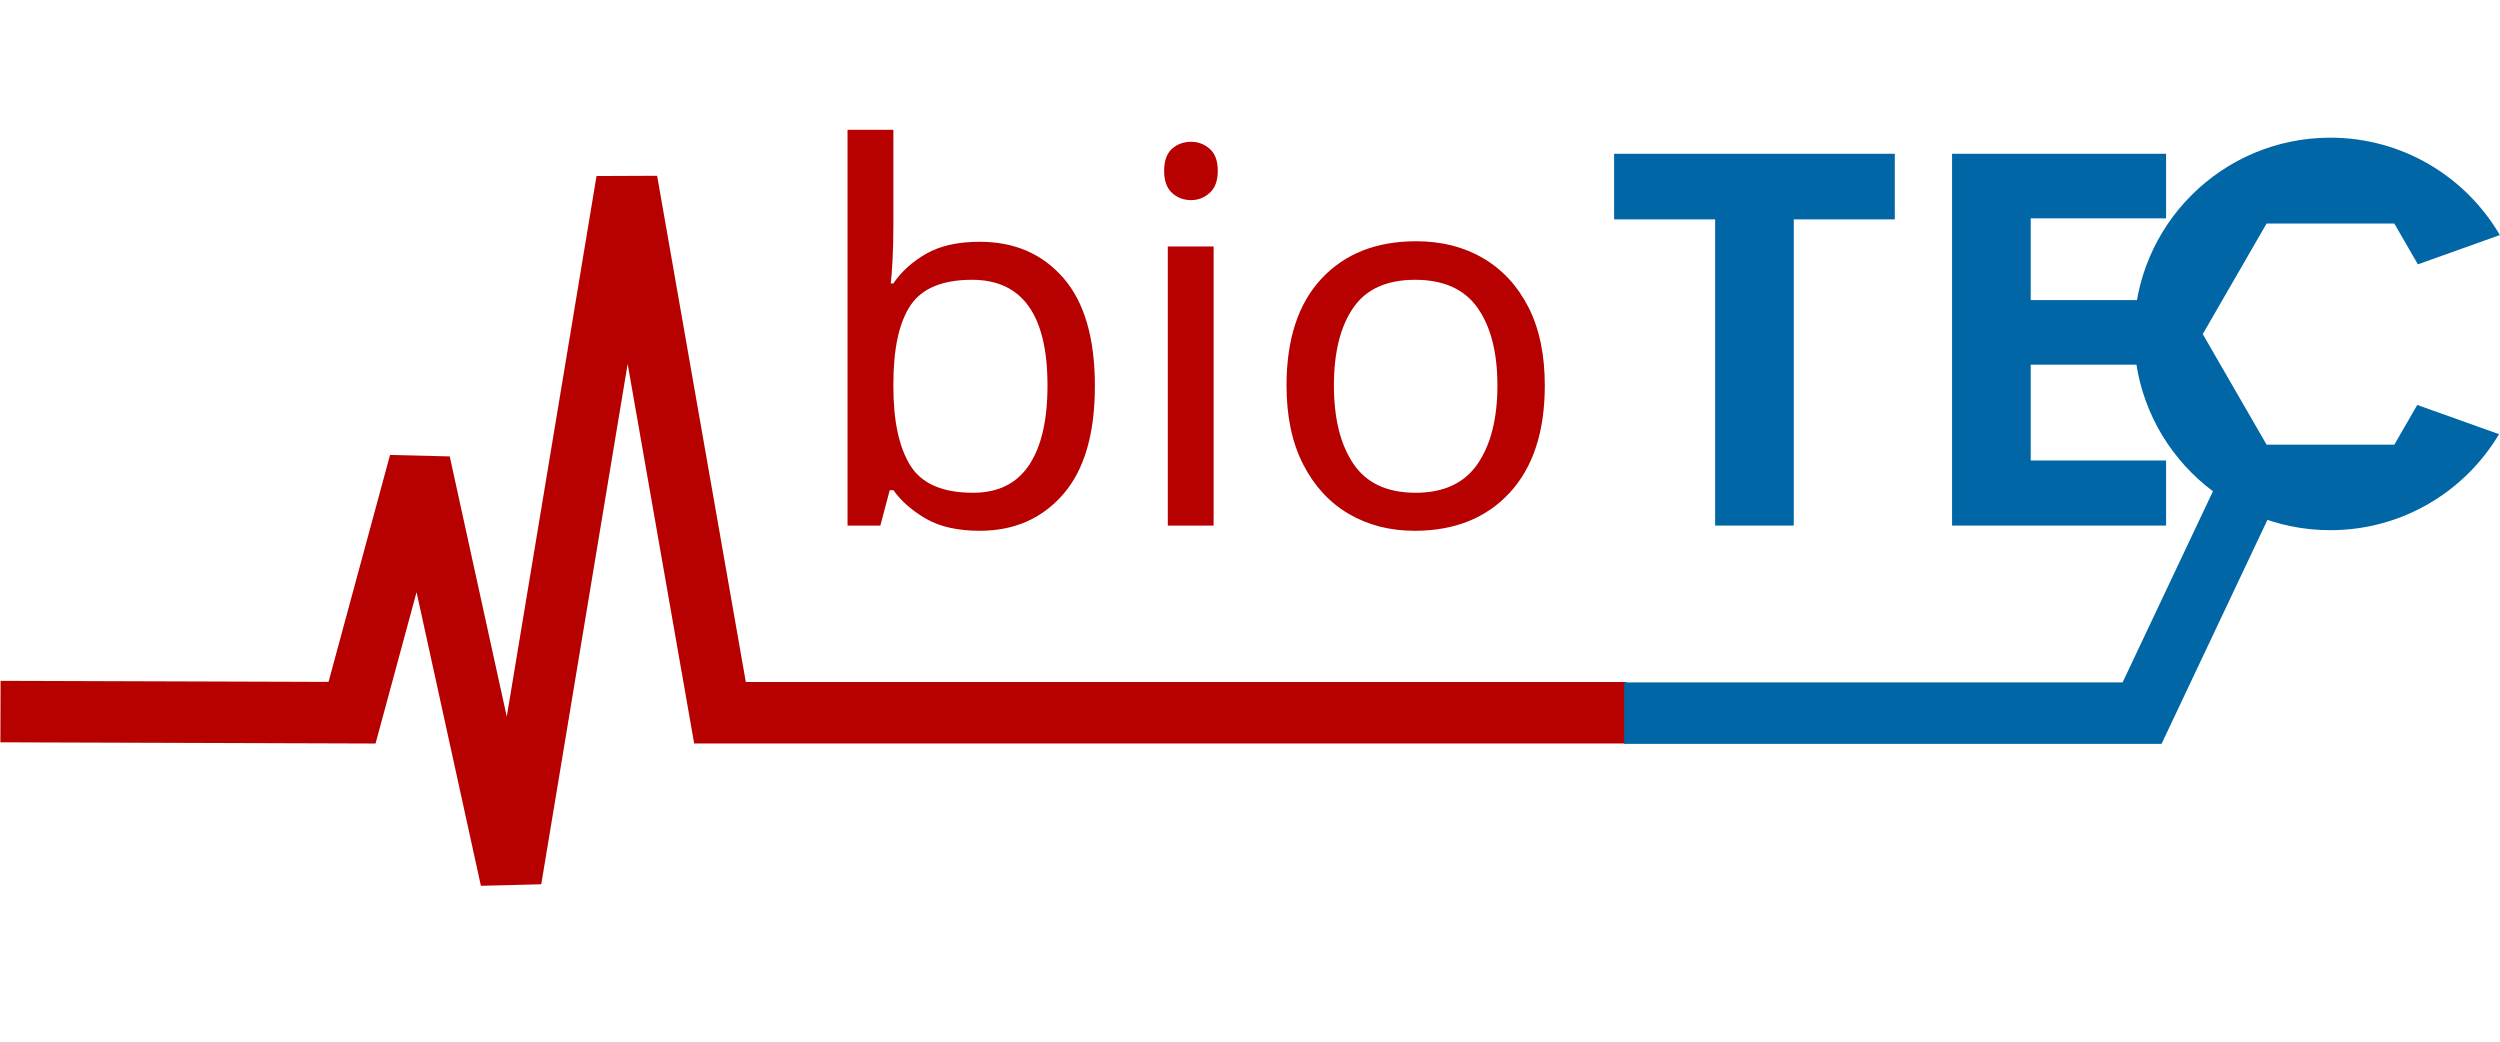
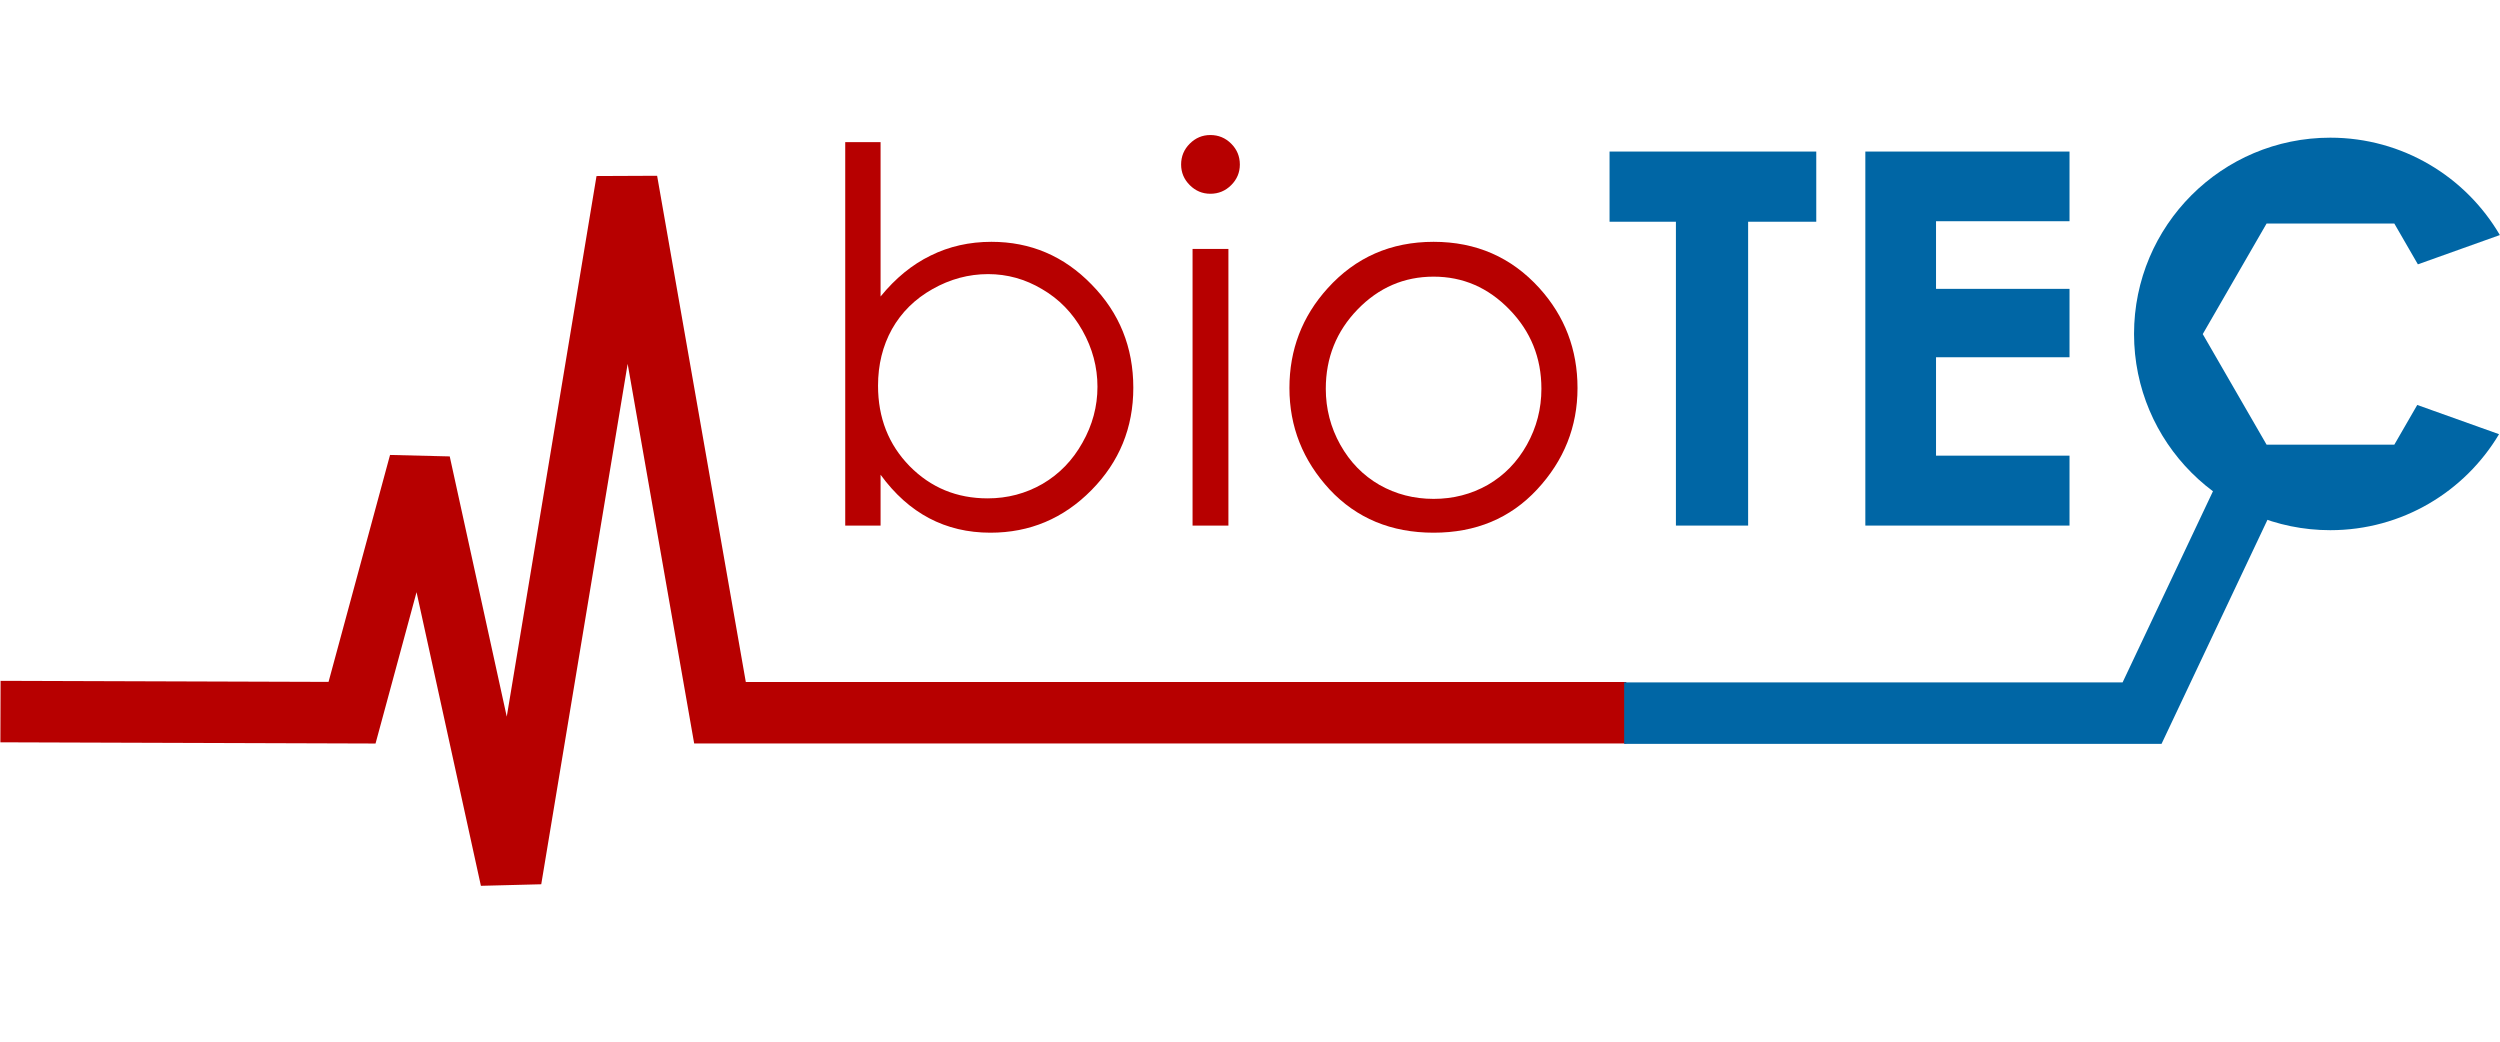
- <svg xmlns="http://www.w3.org/2000/svg" width="5185px" height="2161px" viewBox="0 0 5185 2161" version="1.1">
-   <defs />
+ <svg xmlns="http://www.w3.org/2000/svg" width="5185px" height="2161px" viewBox="0 0 5185 2161" version="1.1" id="svg3753">
+   <defs id="defs3740" />
  <g id="Assets" stroke="none" stroke-width="1" fill="none" fill-rule="evenodd">
-     <g id="New-Logo" transform="translate(1, 0)">
-       <g id="New-Logo-1" transform="translate(0, 4)">
-         <text id="bioTE" font-family="CenturyGothic, Century Gothic" font-size="1080" font-weight="normal">
-           <tspan x="1665" y="1086.05" fill="#B70000">bio</tspan>
-           <tspan x="3325.078" y="1086.05" font-family="CenturyGothic-Bold, Century Gothic" font-weight="bold" fill="#0066A5">TE</tspan>
-         </text>
-         <polyline id="Path-3" stroke="#B70000" stroke-width="127.5" points="0 1471.794 729.13 1474.155 869.472 956.245 1058.653 1819.534 1299.068 371.55 1492.248 1474.155 3371.968 1474.155" />
-         <polyline id="Path-2" stroke="#0066A5" stroke-width="127.5" points="3367.5 1475.036 4441.637 1475.036 4700.945 926.55" />
-         <path d="M5183.687,483.498 L5013.701,544.245 L4964.794,459.535 L4699.931,459.535 L4567.5,688.912 L4699.931,918.29 L4964.794,918.29 L5012.373,835.881 L5182.007,896.502 C5111.023,1015.723 4980.852,1095.6 4832.025,1095.6 C4607.231,1095.6 4425,913.369 4425,688.575 C4425,463.781 4607.231,281.55 4832.025,281.55 C4982.035,281.55 5113.091,362.701 5183.687,483.498 Z" id="Angled-Hex" fill="#0066A5" />
-       </g>
+     <g aria-label="bioTE" style="font-weight:normal;font-size:1080px;font-family:CenturyGothic, 'Century Gothic'" id="bioTE" />
+     <g id="g3796">
+       <path id="path3772" style="font-weight:normal;font-size:1080px;font-family:CenturyGothic, 'Century Gothic';fill:#b70000" d="M 1753.012,1090.05 V 294.816 h 73.301 v 320.098 q 46.406,-56.953 103.887,-84.902 57.48,-28.477 126.035,-28.477 121.816,0 207.773,88.594 86.484,88.066 86.484,214.102 0,124.453 -87.012,212.52 -87.012,88.066 -209.356,88.066 -70.137,0 -127.09,-30.059 -56.953,-30.059 -100.723,-90.176 V 1090.05 Z m 295.312,-56.426 q 61.699,0 113.906,-30.059 52.207,-30.586 82.793,-85.43 31.113,-54.844 31.113,-116.016 0,-61.172 -31.113,-116.543 -31.113,-55.371 -83.848,-85.957 -52.207,-31.113 -111.797,-31.113 -60.645,0 -115.488,31.113 -54.316,30.586 -83.848,82.793 -29.004,52.207 -29.004,117.598 0,99.668 65.391,166.641 65.918,66.973 161.894,66.973 z" />
+       <path id="path3774" style="font-weight:normal;font-size:1080px;font-family:CenturyGothic, 'Century Gothic';fill:#b70000" d="m 2510.277,280.05 q 25.312,0 43.242,17.93 17.93,17.93 17.93,43.242 0,24.785 -17.93,42.715 -17.93,17.93 -43.242,17.93 -24.785,0 -42.715,-17.93 -17.93,-17.93 -17.93,-42.715 0,-25.312 17.93,-43.242 17.93,-17.93 42.715,-17.93 z m -36.914,236.25 h 74.356 V 1090.05 h -74.356 z" />
+       <path id="path3776" style="font-weight:normal;font-size:1080px;font-family:CenturyGothic, 'Century Gothic';fill:#b70000" d="m 2973.285,501.534 q 132.363,0 219.375,95.977 79.102,87.539 79.102,207.246 0,120.234 -83.848,210.41 -83.32,89.648 -214.629,89.648 -131.836,0 -215.684,-89.648 -83.32,-90.176 -83.32,-210.41 0,-119.18 79.102,-206.719 87.012,-96.504 219.902,-96.504 z m 0,72.246 q -91.758,0 -157.676,68.027 -65.918,68.027 -65.918,164.531 0,62.227 30.059,116.016 30.059,53.789 81.211,83.32 51.152,29.004 112.324,29.004 61.172,0 112.324,-29.004 51.152,-29.531 81.211,-83.32 30.059,-53.789 30.059,-116.016 0,-96.504 -66.445,-164.531 -65.918,-68.027 -157.148,-68.027 z" />
+       <path id="path3778" style="font-weight:bold;font-size:1080px;font-family:CenturyGothic-Bold, 'Century Gothic';fill:#0066a5" d="m 3338.207,314.327 h 428.731 V 459.874 H 3625.609 V 1090.05 H 3475.844 V 459.874 H 3338.207 Z" />
+       <path id="path3780" style="font-weight:bold;font-size:1080px;font-family:CenturyGothic-Bold, 'Century Gothic';fill:#0066a5" d="m 3868.715,314.327 h 423.457 v 144.492 h -276.856 v 140.273 h 276.856 v 141.855 h -276.856 v 204.082 h 276.856 V 1090.05 h -423.457 z" />
+       <polyline transform="translate(1,4)" style="stroke:#b70000;stroke-width:127.5" points="0 1471.794 729.13 1474.155 869.472 956.245 1058.653 1819.534 1299.068 371.55 1492.248 1474.155 3371.968 1474.155" id="Path-3" />
+       <polyline transform="translate(1,4)" style="stroke:#0066a5;stroke-width:127.5" points="3367.5 1475.036 4441.637 1475.036 4700.945 926.55" id="Path-2" />
+       <path style="fill:#0066a5" id="Angled-Hex" d="m 5184.687,487.498 -169.986,60.747 -48.907,-84.71 H 4700.931 L 4568.5,692.913 4700.931,922.29 h 264.863 l 47.579,-82.409 169.634,60.621 C 5112.023,1019.723 4981.852,1099.6 4833.025,1099.6 4608.231,1099.6 4426,917.369 4426,692.575 c 0,-224.794 182.231,-407.025 407.025,-407.025 150.01,0 281.066,81.151 351.662,201.947 z" />
    </g>
  </g>
</svg>
